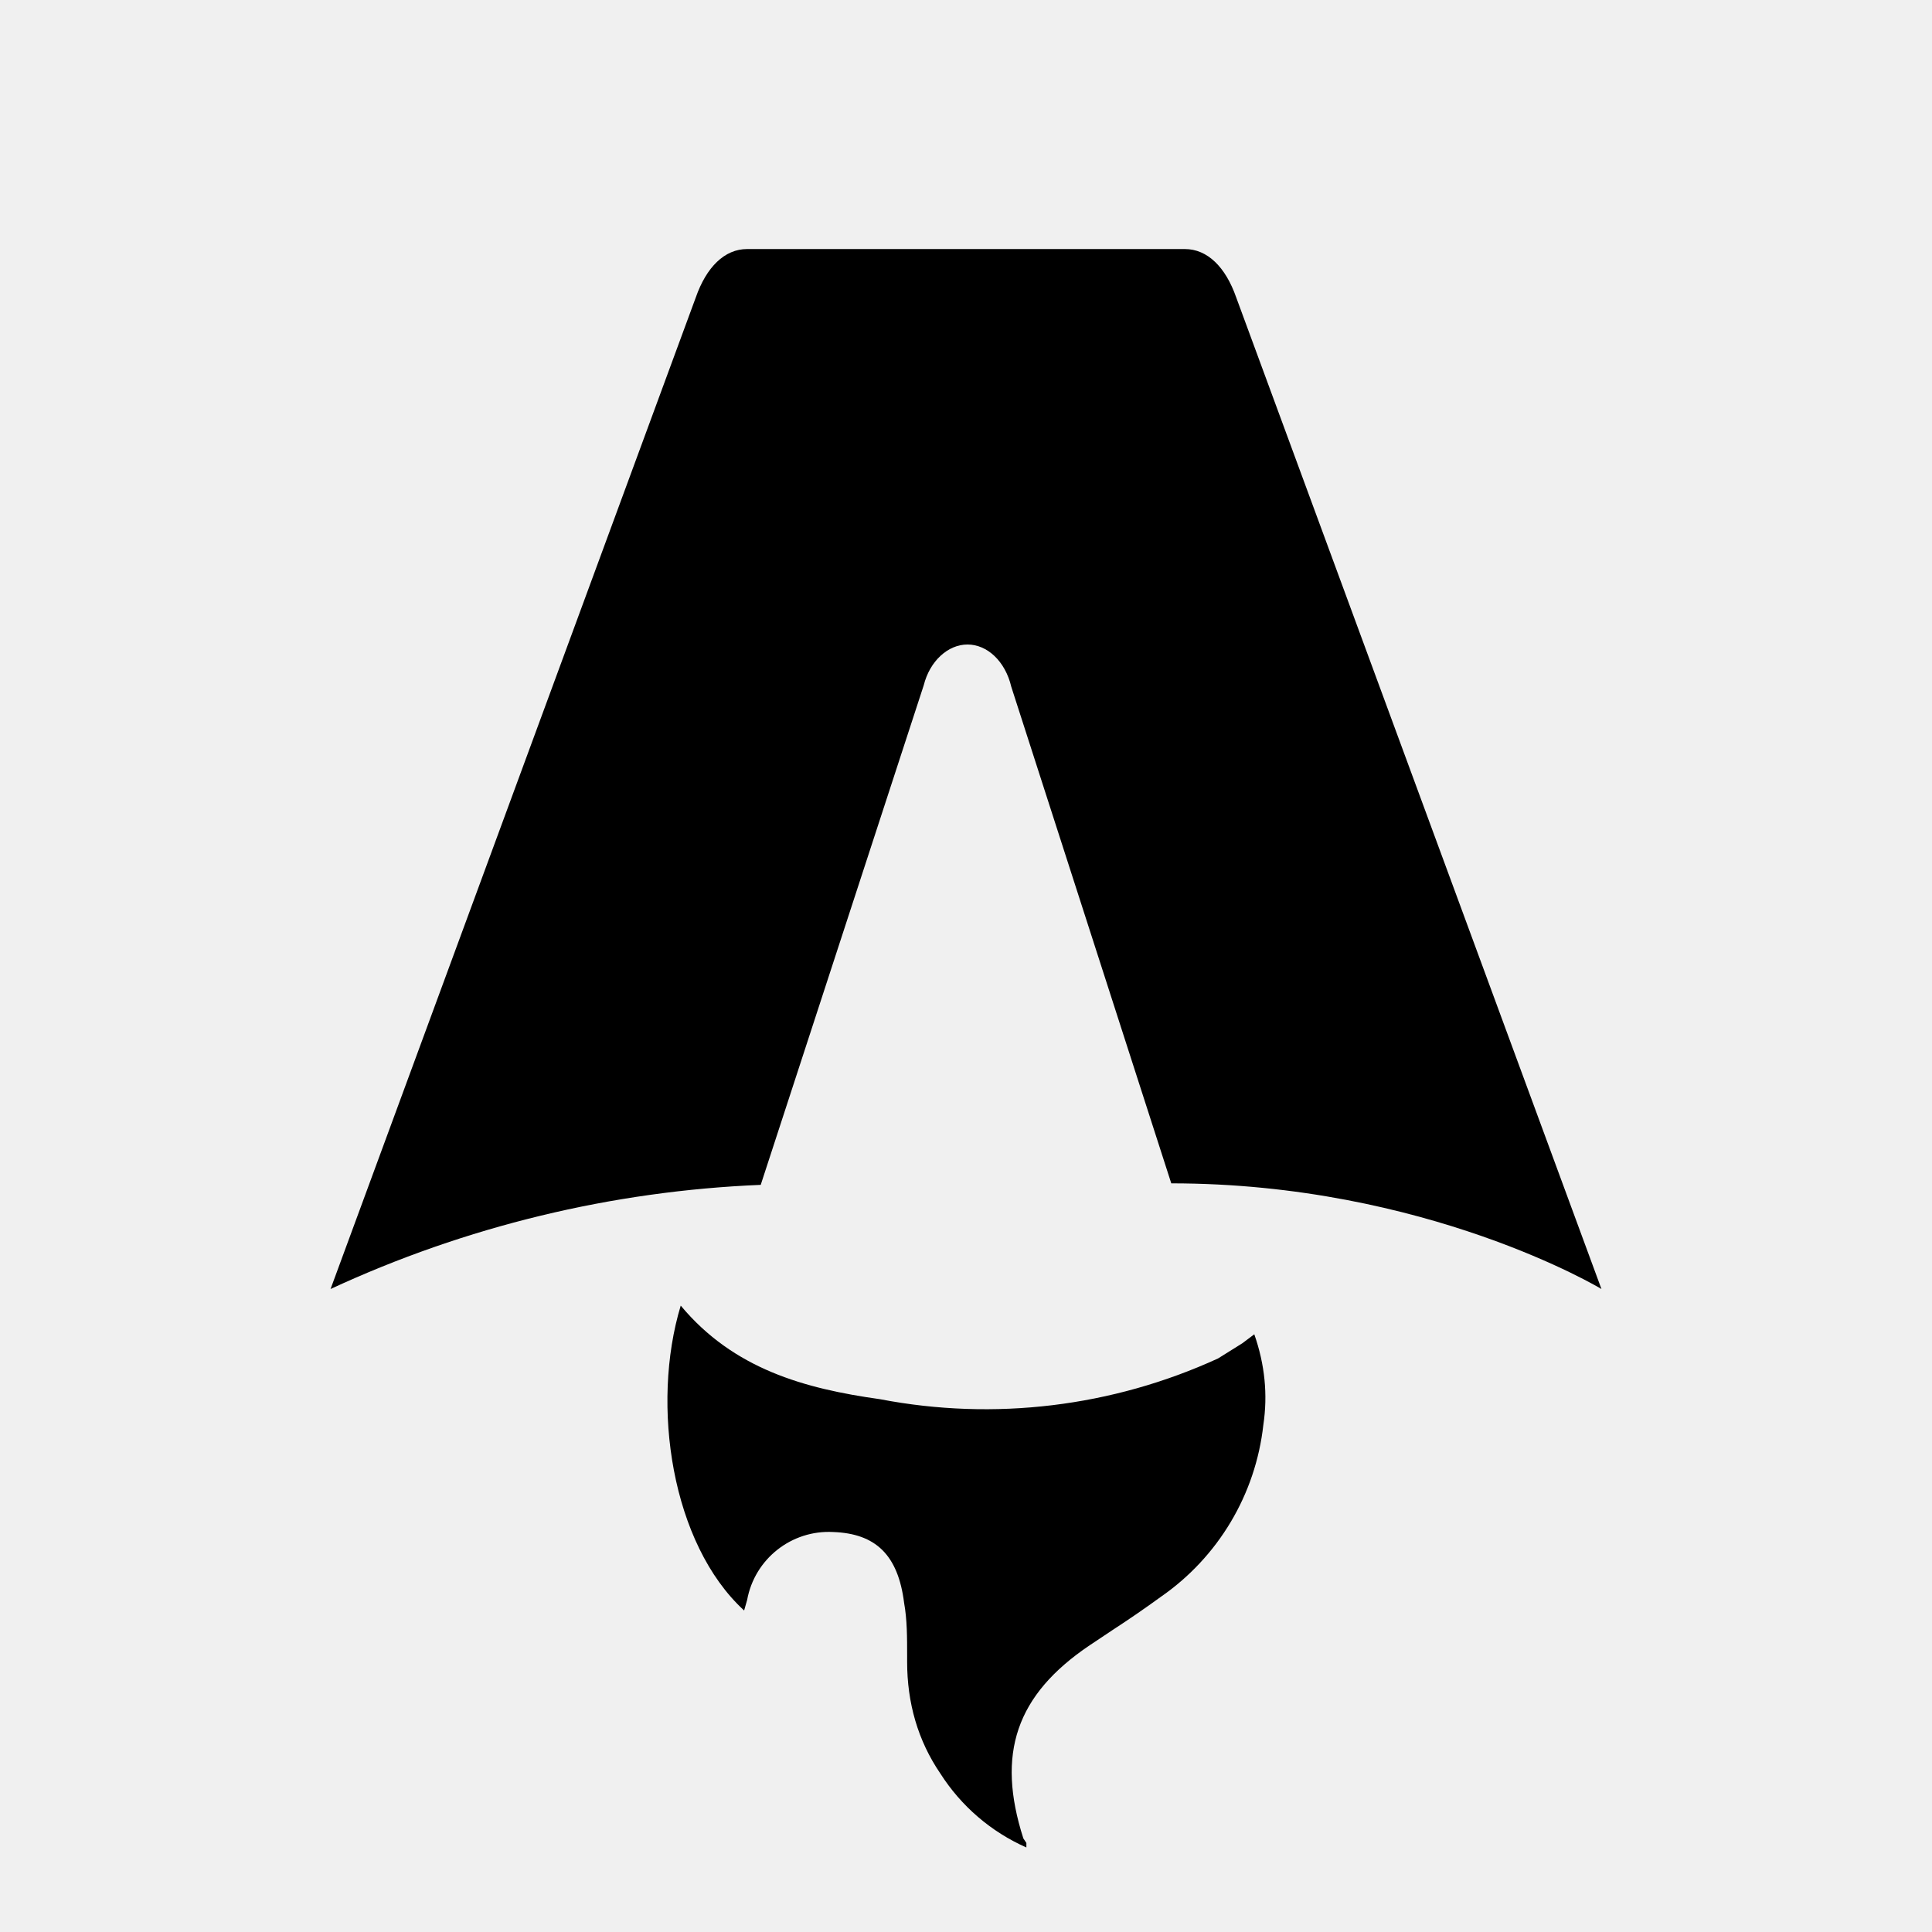
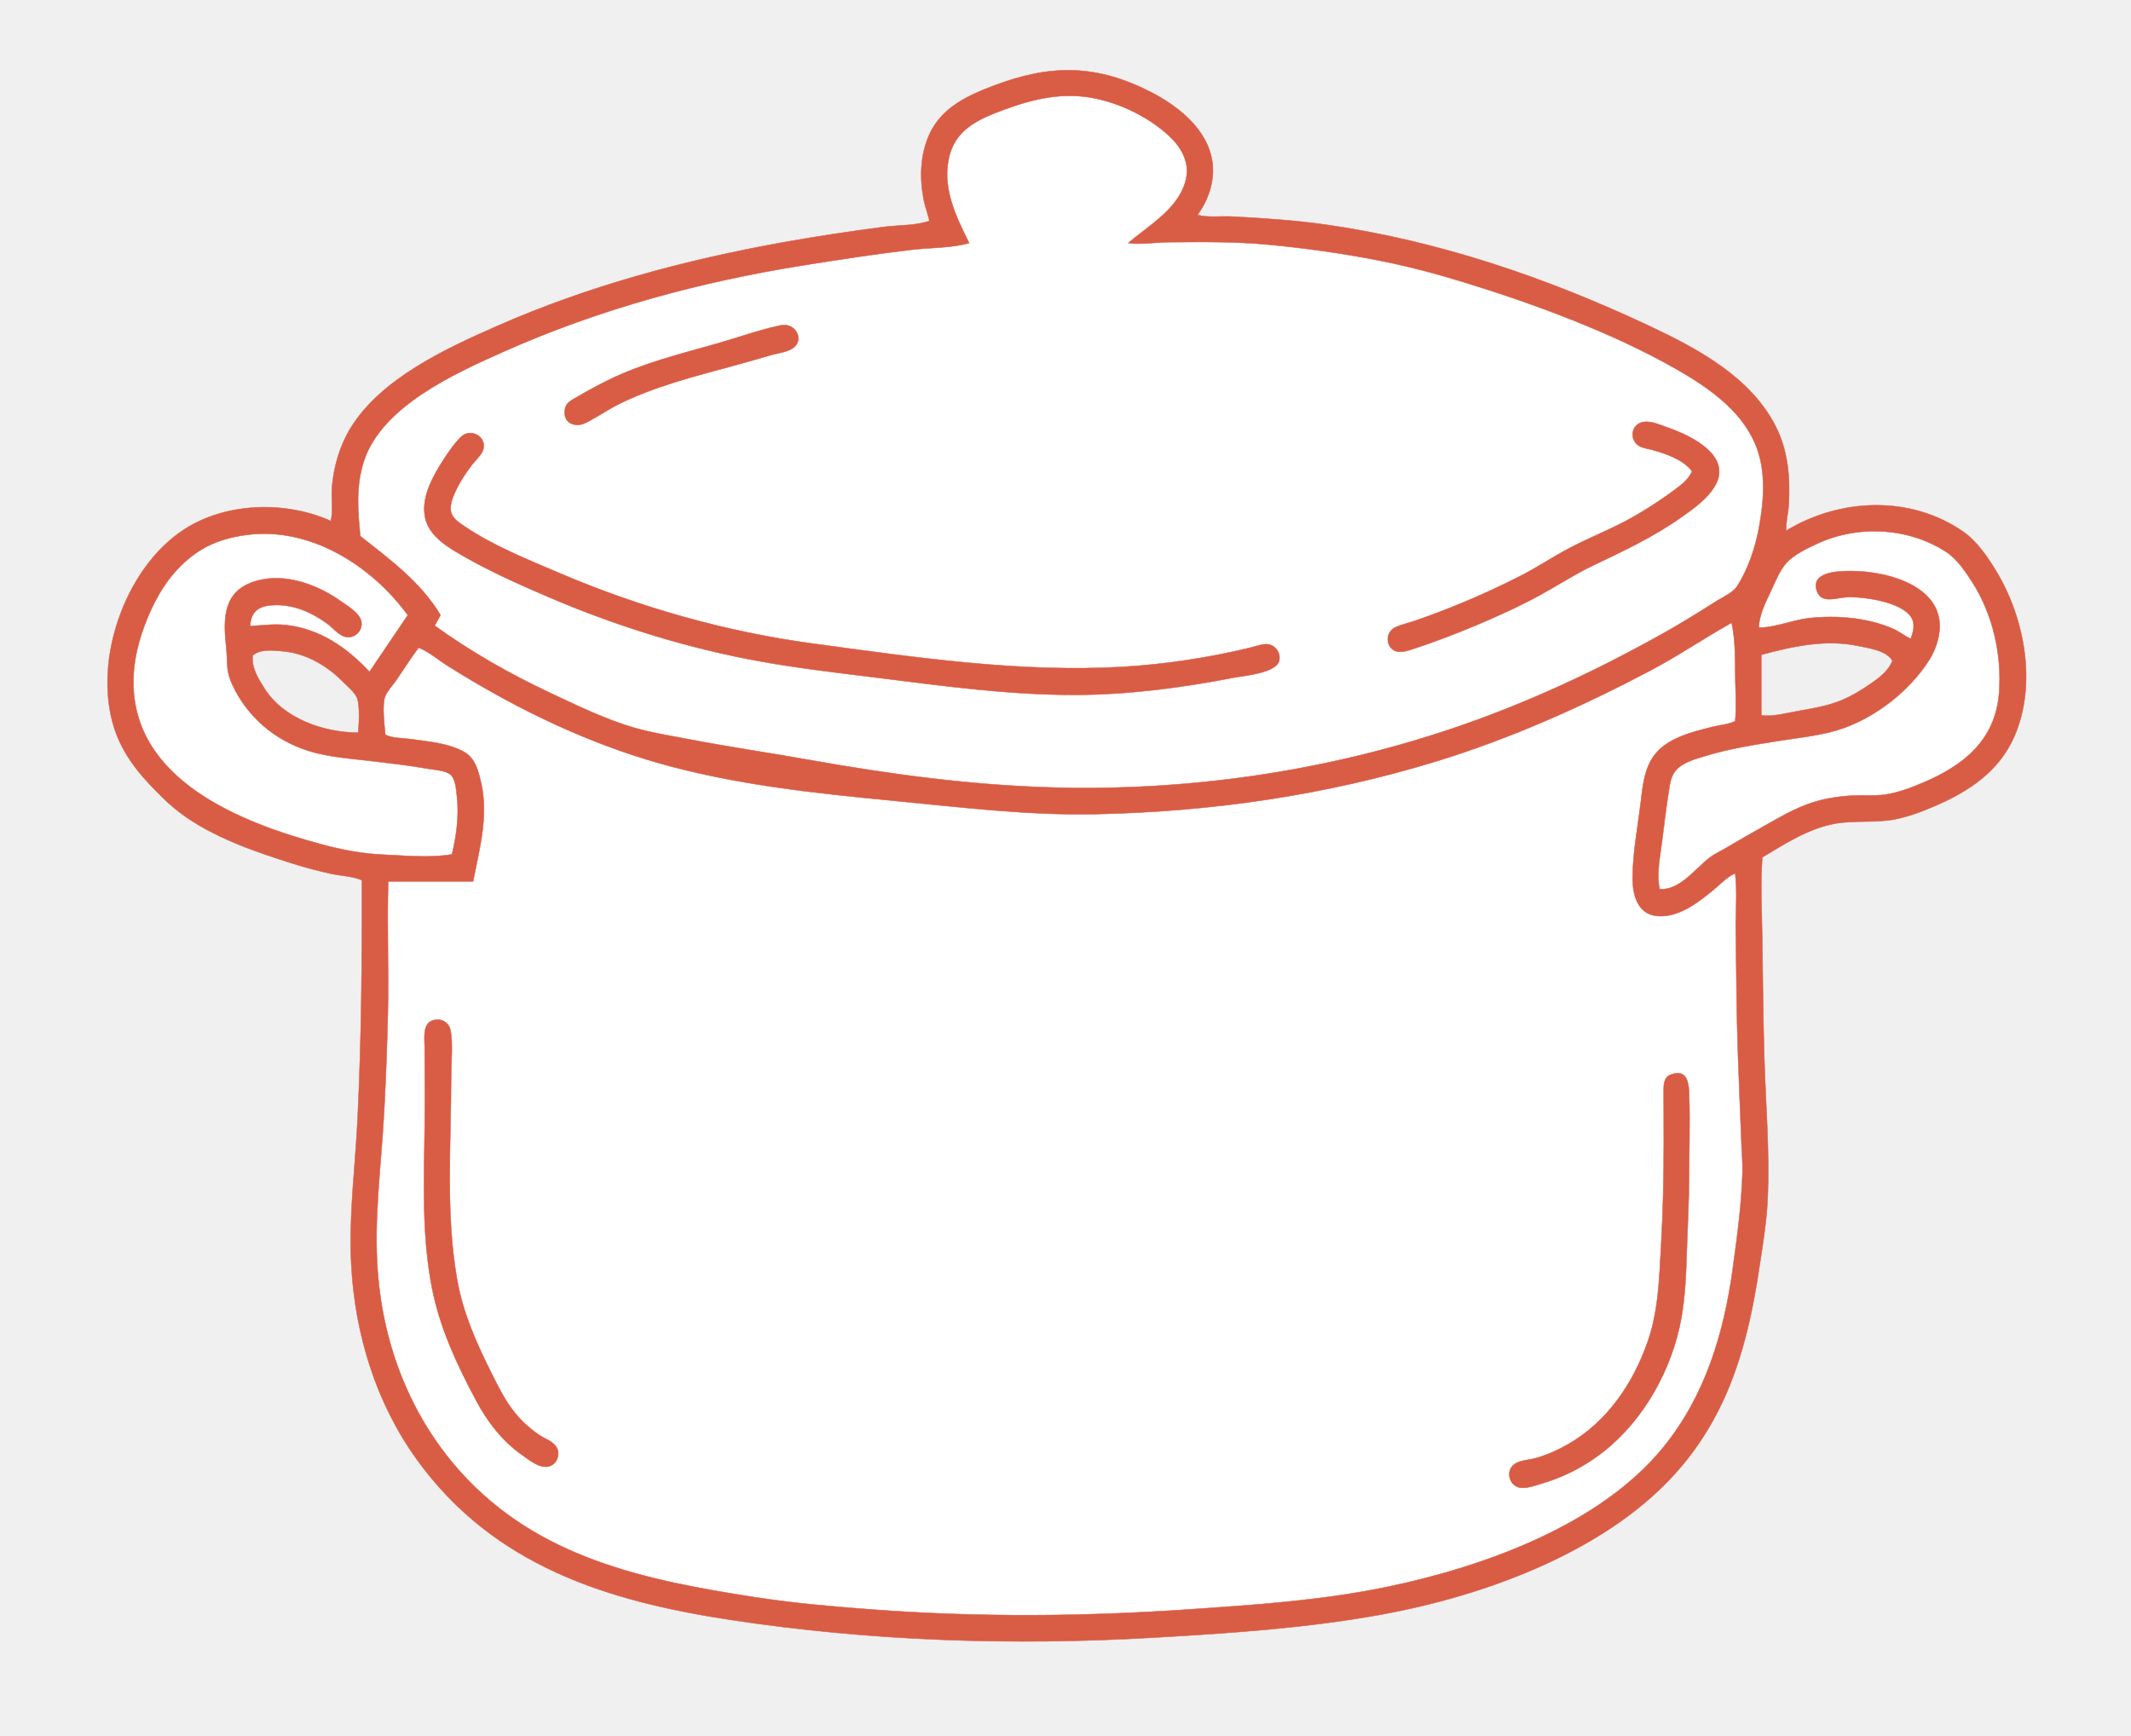
- <svg xmlns="http://www.w3.org/2000/svg" fill="none" viewBox="0 0 128 128">
-   <path d="M50.4 78.5a75.1 75.1 0 0 0-28.5 6.9l24.2-65.7c.7-2 1.9-3.2 3.4-3.2h29c1.5 0 2.7 1.2 3.4 3.2l24.2 65.7s-11.6-7-28.5-7L67 45.5c-.4-1.7-1.6-2.8-2.9-2.8-1.3 0-2.5 1.1-2.9 2.7L50.4 78.5Zm-1.1 28.2Zm-4.2-20.2c-2 6.6-.6 15.8 4.2 20.2a17.5 17.5 0 0 1 .2-.7 5.5 5.5 0 0 1 5.7-4.5c2.8.1 4.3 1.5 4.7 4.7.2 1.1.2 2.3.2 3.5v.4c0 2.7.7 5.2 2.2 7.4a13 13 0 0 0 5.7 4.9v-.3l-.2-.3c-1.8-5.6-.5-9.5 4.4-12.8l1.5-1a73 73 0 0 0 3.2-2.2 16 16 0 0 0 6.8-11.4c.3-2 .1-4-.6-6l-.8.6-1.6 1a37 37 0 0 1-22.4 2.7c-5-.7-9.7-2-13.2-6.2Z" />
-   <style>
-         path { fill: #000; }
-         @media (prefers-color-scheme: dark) {
-             path { fill: #FFF; }
-         }
-     </style>
+ <svg xmlns="http://www.w3.org/2000/svg" viewBox="0 0 1214 989" width="1214" height="989">
+   <path d="M642.75 138.5C650.12 139.46 658.02 138.06 665.5 138C684.43 137.84 703.51 137.59 722.37 139.37C743.55 141.38 764.39 144.28 785.25 148.36C801.85 151.61 818.39 155.99 834.54 160.98C874.48 173.3 918.75 189.62 955.11 210.4C972.77 220.49 991.49 233.32 999.82 252.7C1006.28 267.75 1004.96 284.84 1002.1 300.53C1000.05 311.81 995.89 324.37 989.56 334.11C987.21 337.73 981.55 340.18 977.95 342.46C968.32 348.55 958.64 354.61 948.7 360.2C909.63 382.18 869.25 401.02 826.75 415.31C754.27 439.68 677.01 450.78 600.5 448.74C553.7 447.49 507.41 441.26 461.48 433.08C438.47 428.98 415.36 425.64 392.42 421.23C382.17 419.26 371.74 417.65 361.68 414.77C345.38 410.1 329.59 402.39 314.27 395.22C291.16 384.4 268.32 371.47 247.63 356.5C248.74 354.5 249.84 352.5 250.95 350.5C239.85 331.78 221.97 318.66 205.26 305.5C203.8 290.99 202.67 276.88 207.29 262.75C217.55 231.33 259.55 212.54 287.55 200.09C341.66 176.03 399.2 160.5 457.55 151.2C478.15 147.92 498.81 144.7 519.55 142.28C530.17 141.05 541.85 141.39 552.13 138.5C544.27 122.78 535.98 105.71 541.17 87.65C544.75 75.22 554.93 69.18 566.24 64.69C582.67 58.17 599.54 53.01 617.5 55.05C634.56 56.98 653.46 65.71 666.05 77.46C672.68 83.66 677.66 91.96 675.79 101.38C672.37 118.53 654.88 128 642.75 138.5ZM444.8 185.37C432.53 187.95 420.39 192.38 408.34 195.8C387.51 201.73 366.48 206.84 346.9 216.42C340.93 219.35 335.07 222.48 329.35 225.87C327.08 227.22 323.86 228.61 322.56 231.06C321.43 233.2 321.37 235.99 322.29 238.23C323.76 241.78 328.03 242.62 331.39 241.8C334.99 240.92 346.88 233.1 351.34 230.85C372.48 220.2 395.88 214.38 418.62 208.2C425.65 206.29 432.61 204.21 439.63 202.22C443.29 201.19 447.92 200.68 451.21 198.68C458.81 194.04 453.25 183.58 444.8 185.37ZM963.94 268.5C962.09 273.23 957.27 276.71 953.23 279.69C946.02 285.02 938.56 289.85 930.78 294.32C919.1 301.04 906.52 305.83 894.59 312.05C884.82 317.15 875.66 323.36 865.84 328.35C854.64 334.05 843.21 339.3 831.58 344.08C823.25 347.51 814.78 350.74 806.25 353.67C802.54 354.95 798.48 355.8 794.92 357.45C790.96 359.27 789.45 364.13 791.56 367.92C794.55 373.28 800.76 371.23 805.28 369.71C816.82 365.85 828.26 361.61 839.48 356.9C852.37 351.48 865.18 345.72 877.46 339.01C887.59 333.47 897.23 327.1 907.67 322.14C925.19 313.82 942.18 305.83 958.07 294.56C964.87 289.74 972.3 284.49 976.75 277.27C987.44 259.87 963.35 248.25 950.64 243.84C945.52 242.07 937.44 238 932.61 242.06C928.83 245.23 929.48 251.42 933.59 253.99C935.79 255.37 938.77 255.63 941.25 256.32C949.03 258.5 958.91 261.83 963.94 268.5ZM264.81 247.4C260.76 249.07 252.31 262.26 249.9 266.36C244.98 274.73 240.3 284.45 242.1 294.46C243.78 303.85 252.33 309.99 259.97 314.54C276.8 324.58 295.09 332.74 313.08 340.44C351.7 356.96 392.21 369.47 433.52 376.92C455.42 380.87 477.42 383.36 499.49 386.12C537.28 390.84 575.26 396.11 613.5 395.93C643.39 395.79 673.33 391.84 702.55 386.18C708.73 384.99 727.26 383.53 728.75 376.35C729.7 371.77 726.3 367.13 721.5 367.07C718.4 367.04 714.66 368.5 711.62 369.22C688.53 374.75 664.23 378.47 640.5 379.91C581.57 383.5 521.82 374.63 463.54 366.78C413.54 360.05 364.59 346.18 318.21 326.34C300.24 318.66 280.89 310.9 264.63 299.91C262.33 298.35 259.73 296.66 258.13 294.33C255.43 290.43 257.12 285.32 258.84 281.37C261.37 275.57 264.82 270.19 268.63 265.15C270.55 262.6 273.43 260.18 274.82 257.29C277.96 250.77 271.15 244.78 264.81 247.4ZM945.5 506.66C943.58 497.97 945.73 488.21 946.81 479.5C947.99 470.05 949.14 460.67 950.61 451.26C951.27 447.05 951.71 442.5 954.57 439.09C958.58 434.32 965.68 432.54 971.36 430.79C985.4 426.48 1000.03 424.27 1014.5 421.97C1026.39 420.08 1038.97 418.94 1050.37 414.84C1069.54 407.92 1087.81 393.49 1098.87 376.34C1101.23 372.7 1102.93 368.69 1104 364.5C1111.42 335.29 1076.87 325.36 1054.5 325.38C1047.5 325.39 1030.72 325.66 1035.25 337.28C1037.86 343.98 1046.41 340.64 1051.51 340.31C1060.98 339.7 1083.27 342.82 1088.81 351.7C1091.23 355.59 1089.98 360.1 1088.5 364.03C1085.02 362.32 1081.94 359.81 1078.29 358.23C1063.58 351.85 1046.3 350.54 1030.51 352.21C1022.09 353.1 1009.45 358.13 1001.95 357.5C1002.22 350.36 1005.64 343.59 1008.67 337.2C1011.18 331.9 1013.87 324.75 1017.95 320.48C1022.43 315.79 1029.46 312.44 1035.26 309.76C1058.4 299.04 1087.29 300.41 1108.89 314.59C1115.02 318.62 1119.75 325.76 1123.65 331.83C1135.32 350.04 1140.45 373.04 1138.88 394.5C1136.91 421.64 1118.74 436.12 1095.51 445.99C1088.69 448.88 1081.68 451.53 1074.34 452.71C1068.53 453.65 1062.37 453.01 1056.5 453.26C1049.84 453.55 1043 454.42 1036.55 456.09C1026.12 458.8 1016.96 463.89 1007.67 469.17C999.38 473.87 991.07 478.55 982.88 483.4C979.99 485.11 976.75 486.55 974.08 488.58C965.82 494.87 957 507.44 945.5 506.66ZM232.33 350.5C225.05 361.26 217.78 372.02 210.5 382.78C197.34 368.77 182.1 358.19 162.5 356.12C155.67 355.4 149.22 356.48 142.5 356.72C142.89 347.26 148.83 344.76 157.5 344.75C168.2 344.73 177.7 349.08 186.29 355.23C189.2 357.32 191.99 360.82 195.22 362.32C200.66 364.84 206.63 360.41 205.9 354.54C205.25 349.42 197.88 345.21 194.04 342.48C179.87 332.4 159.75 325.35 142.67 332.16C126.15 338.76 127.45 354.95 128.94 369.51C129.82 377.99 128.54 381.88 132.39 390.17C140.88 408.42 156.47 421.75 175.66 427.8C187.83 431.64 200.93 432.27 213.52 433.85C223.54 435.11 233.56 436.15 243.5 437.98C247.26 438.67 254.02 438.85 256.94 441.62C259.51 444.07 259.91 450.2 260.29 453.49C261.6 464.68 260.08 475.95 257.5 486.8C244.76 488.99 231.35 487.54 218.5 487C206.65 486.51 194.81 484.24 183.4 481.17C137.54 468.85 75.21 444.64 76 387.5C76.17 375.68 79.18 364.07 83.6 353.16C87.59 343.29 92.86 333.49 100.03 325.55C104.52 320.57 109.56 316.23 115.32 312.82C123.06 308.25 131.66 305.95 140.49 304.77C176.55 299.97 211.56 322.11 232.33 350.5ZM986.5 354.83C988.84 366.1 988.38 375.98 988.61 387.5C988.76 395.24 989.29 403.25 988.5 410.94C984.65 412.79 979.81 413.1 975.58 414.17C964.26 417.03 950.15 420.32 942.61 430.12C936.66 437.86 935.8 448.1 934.67 457.45C932.95 471.72 930.09 486.07 930.09 500.5C930.09 509.61 932.71 520.57 943.51 521.86C955.82 523.33 967.43 514.27 976.32 506.87C980.45 503.44 983.57 499.92 988.5 497.56C989.77 508.01 988.73 518.96 988.86 529.5C989.16 553.51 989.27 577.51 990.12 601.5C990.73 618.48 991.46 635.5 992.13 652.5C992.34 657.81 992.84 663.19 992.67 668.5C992.07 686.79 989.65 704.47 987.19 722.53C982.13 759.66 971.47 795.36 947.4 824.87C911.22 869.21 844.68 892.87 790.55 904.15C753.02 911.98 714.72 914.49 676.5 917.09C616.2 921.19 556.79 921.61 496.5 917.08C474.42 915.41 452.35 913.53 430.48 910.15C367.73 900.46 306.4 887.92 262.08 838.39C234.01 807.03 218.57 767.24 215.24 725.5C212.76 694.47 217.29 663.43 218.88 632.5C219.84 613.86 220.57 595.14 220.97 576.5C221.49 551.75 220.42 526.95 221.16 502.21C237.27 502.21 253.39 502.21 269.5 502.21C273.11 483.92 278.33 465.14 274.16 446.45C272.72 439.99 270.94 432.36 264.79 428.69C256.01 423.45 243.41 422.48 233.49 421.09C228.88 420.44 223.59 420.77 219.5 418.59C218.94 413.05 217.77 402.86 219.13 397.62C219.98 394.33 223.55 390.73 225.47 387.95C229.83 381.66 233.88 375.1 238.5 369.01C244.38 371.39 249.68 376.01 255.09 379.41C264.15 385.1 273.36 390.58 282.72 395.77C313.84 413.06 347.38 427.48 381.81 436.61C423.06 447.54 465.1 452.01 507.5 456.1C545.99 459.8 584.7 464.66 623.5 463.9C689.58 462.6 755.13 453.19 818.33 433.78C860.49 420.83 900.78 402.82 939.78 382.3C955.8 373.88 970.74 363.64 986.5 354.83ZM246.77 581.35C240.52 583.22 241.91 591.65 241.93 596.5C241.99 612.16 242.14 627.84 241.92 643.5C241.51 673.86 240.26 704.47 246.22 734.41C250.73 757.1 260.5 777.88 271.34 798.18C277.8 810.29 286.15 821.09 297.45 829.05C301.41 831.84 307.09 836.58 312.23 835.63C317.46 834.66 319.71 828.06 316.57 823.93C314.35 821.01 309.95 819.58 306.96 817.52C301.13 813.51 295.85 808.55 291.65 802.84C287.17 796.75 283.72 789.9 280.35 783.17C271.52 765.57 263.63 747.97 260.28 728.42C253.77 690.49 257 651.82 257 613.5C257 605.83 258.16 594.02 256.58 586.82C255.59 582.33 251.11 580.04 246.77 581.35ZM951.78 612.33C947.52 613.9 947.77 618.86 947.77 622.5C947.77 631.83 947.85 641.17 947.84 650.5C947.83 670.14 947.46 689.9 946.31 709.51C945.22 728.21 944.93 746.4 938.74 764.29C930.49 788.15 915.63 810.15 893.37 822.91C887.71 826.16 881.63 828.89 875.35 830.74C871.49 831.88 866.09 831.93 862.76 834.28C857.85 837.75 859.45 845.76 865.08 847.44C869.09 848.63 874.67 846.38 878.58 845.23C891.37 841.47 903.12 835.33 913.6 827.06C936.58 808.93 952.56 780.08 957.76 751.39C960.26 737.59 960.59 723.5 961.06 709.5C961.47 697.16 962.15 684.88 962.2 672.5C962.27 656.49 962.79 640.51 962.31 624.5C962.11 617.94 961.73 608.67 951.78 612.33Z" fill="#ffffff" fill-rule="evenodd" stroke="#ffffff" stroke-width="0.25" stroke-linejoin="round" />
+   <path d="M682.16 122.5C688.43 124.12 695.81 123.04 702.36 123.4C720.14 124.37 737.88 125.52 755.5 128.04C819.42 137.17 881.34 158.29 939.72 185.78C967.03 198.64 997.35 214.83 1011.57 242.91C1018.64 256.87 1019.9 272.04 1019.01 287.5C1018.72 292.5 1017.36 297.44 1017.5 302.43C1048.06 283.85 1088.27 282.01 1118.47 302.99C1126.33 308.45 1132.69 317.87 1137.53 325.97C1153.66 352.95 1160.42 390.44 1147.41 419.89C1138.71 439.57 1121.71 450.86 1102.61 459.11C1095.08 462.36 1087.53 465.28 1079.45 466.84C1068.3 469 1056.81 467.31 1045.63 469.26C1030.49 471.9 1016.94 480.71 1003.98 488.5C1002.78 503.31 1003.65 518.64 1003.9 533.5C1004.26 556.18 1004.38 578.83 1005.04 601.5C1005.84 628.82 1008.24 656.13 1006.97 683.5C1006.34 696.97 1004.07 710.23 1002.05 723.51C995.8 764.68 985.65 802.2 958.44 834.91C918.23 883.25 846.44 909.19 786.51 920.03C743.87 927.74 700.77 930.58 657.5 933.09C576.97 937.77 496.18 935.11 416.5 923.03C345.9 912.34 281.32 892.19 237.64 831.85C214.19 799.45 202.2 760.18 200.12 720.5C198.66 692.66 202.37 665.22 203.72 637.5C205.94 592.18 206.3 546.89 206.16 501.5C200.71 499.21 194.34 499.12 188.56 497.85C181.19 496.24 173.74 494.27 166.54 491.99C144.93 485.16 121.47 477.12 103.07 463.46C96.38 458.49 90.62 452.63 84.93 446.59C77.26 438.44 70.66 429.43 66.54 418.95C51.4 380.44 70.09 324.11 105.07 301.57C129 286.15 162.86 285.31 188.5 296.87C189.9 290.71 188.6 283.86 189.14 277.5C190.13 265.93 193.54 254.06 199.6 244.11C216.85 215.78 253.93 198.65 283.26 185.75C335.31 162.86 389.78 148.3 445.56 138.19C464.78 134.71 484.18 131.83 503.56 129.29C511.86 128.2 521.62 128.68 529.5 125.85C528.66 121.98 527.11 118.19 526.33 114.27C523.83 101.81 524.12 88.55 529.36 76.8C536.29 61.26 551.3 54.41 566.29 48.75C598.45 36.58 624.36 36.59 655.24 52.26C677.35 63.48 698.03 83.2 688.68 110.22C687.17 114.59 684.9 118.79 682.16 122.5ZM642.75 138.5C654.88 128 672.37 118.53 675.79 101.38C677.66 91.96 672.68 83.66 666.05 77.46C653.46 65.71 634.56 56.98 617.5 55.05C599.54 53.01 582.67 58.17 566.24 64.69C554.93 69.18 544.75 75.22 541.17 87.65C535.98 105.71 544.27 122.78 552.13 138.5C541.85 141.39 530.17 141.05 519.55 142.28C498.81 144.7 478.15 147.92 457.55 151.2C399.2 160.5 341.66 176.03 287.55 200.09C259.55 212.54 217.55 231.33 207.29 262.75C202.67 276.88 203.8 290.99 205.26 305.5C221.97 318.66 239.85 331.78 250.95 350.5C249.84 352.5 248.74 354.5 247.63 356.5C268.32 371.47 291.16 384.4 314.27 395.22C329.59 402.39 345.38 410.1 361.68 414.77C371.74 417.65 382.17 419.26 392.42 421.23C415.36 425.64 438.47 428.98 461.48 433.08C507.41 441.26 553.7 447.49 600.5 448.74C677.01 450.78 754.27 439.68 826.75 415.31C869.25 401.02 909.63 382.18 948.7 360.2C958.64 354.61 968.32 348.55 977.95 342.46C981.55 340.18 987.21 337.73 989.56 334.11C995.89 324.37 1000.05 311.81 1002.1 300.53C1004.96 284.84 1006.28 267.75 999.82 252.7C991.49 233.32 972.77 220.49 955.11 210.4C918.75 189.62 874.48 173.3 834.54 160.98C818.39 155.99 801.85 151.61 785.25 148.36C764.39 144.28 743.55 141.38 722.37 139.37C703.51 137.59 684.43 137.84 665.5 138C658.02 138.06 650.12 139.46 642.75 138.5ZM444.8 185.37C453.25 183.58 458.81 194.04 451.21 198.68C447.92 200.68 443.29 201.19 439.63 202.22C432.61 204.21 425.65 206.29 418.62 208.2C395.88 214.38 372.48 220.2 351.34 230.85C346.88 233.1 334.99 240.92 331.39 241.8C328.03 242.62 323.76 241.78 322.29 238.23C321.37 235.99 321.43 233.2 322.56 231.06C323.86 228.61 327.08 227.22 329.35 225.87C335.07 222.48 340.93 219.35 346.9 216.42C366.48 206.84 387.51 201.73 408.34 195.8C420.39 192.38 432.53 187.95 444.8 185.37ZM963.94 268.5C958.91 261.83 949.03 258.5 941.25 256.32C938.77 255.63 935.79 255.37 933.59 253.99C929.48 251.42 928.83 245.23 932.61 242.06C937.44 238 945.52 242.07 950.64 243.84C963.35 248.25 987.44 259.87 976.75 277.27C972.3 284.49 964.87 289.74 958.07 294.56C942.18 305.83 925.19 313.82 907.67 322.14C897.23 327.1 887.59 333.47 877.46 339.01C865.18 345.72 852.37 351.48 839.48 356.9C828.26 361.61 816.82 365.85 805.28 369.71C800.76 371.23 794.55 373.28 791.56 367.92C789.45 364.13 790.96 359.27 794.92 357.45C798.48 355.8 802.54 354.95 806.25 353.67C814.78 350.74 823.25 347.51 831.58 344.08C843.21 339.3 854.64 334.05 865.84 328.35C875.66 323.36 884.82 317.15 894.59 312.05C906.52 305.83 919.1 301.04 930.78 294.32C938.56 289.85 946.02 285.02 953.23 279.69C957.27 276.71 962.09 273.23 963.94 268.5ZM264.81 247.4C271.15 244.78 277.96 250.77 274.82 257.29C273.43 260.18 270.55 262.6 268.63 265.15C264.82 270.19 261.37 275.57 258.84 281.37C257.12 285.32 255.43 290.43 258.13 294.33C259.73 296.66 262.33 298.35 264.63 299.91C280.89 310.9 300.24 318.66 318.21 326.34C364.59 346.18 413.54 360.05 463.54 366.78C521.82 374.63 581.57 383.5 640.5 379.91C664.23 378.47 688.53 374.75 711.62 369.22C714.66 368.5 718.4 367.04 721.5 367.07C726.3 367.13 729.7 371.77 728.75 376.35C727.26 383.53 708.73 384.99 702.55 386.18C673.33 391.84 643.39 395.79 613.5 395.93C575.26 396.11 537.28 390.84 499.49 386.12C477.42 383.36 455.42 380.87 433.52 376.92C392.21 369.47 351.7 356.96 313.08 340.44C295.09 332.74 276.8 324.58 259.97 314.54C252.33 309.99 243.78 303.85 242.1 294.46C240.3 284.45 244.98 274.73 249.9 266.36C252.31 262.26 260.76 249.07 264.81 247.4ZM945.5 506.66C957 507.44 965.82 494.87 974.08 488.58C976.75 486.55 979.99 485.11 982.88 483.4C991.07 478.55 999.38 473.87 1007.67 469.17C1016.96 463.89 1026.12 458.8 1036.55 456.09C1043 454.42 1049.84 453.55 1056.5 453.26C1062.37 453.01 1068.53 453.65 1074.34 452.71C1081.68 451.53 1088.69 448.88 1095.51 445.99C1118.74 436.12 1136.91 421.64 1138.88 394.5C1140.45 373.04 1135.32 350.04 1123.65 331.83C1119.75 325.76 1115.02 318.62 1108.89 314.59C1087.29 300.41 1058.4 299.04 1035.26 309.76C1029.46 312.44 1022.43 315.79 1017.95 320.48C1013.87 324.75 1011.18 331.9 1008.67 337.2C1005.64 343.59 1002.22 350.36 1001.95 357.5C1009.45 358.13 1022.09 353.1 1030.51 352.21C1046.3 350.54 1063.58 351.85 1078.29 358.23C1081.94 359.81 1085.02 362.32 1088.5 364.03C1089.98 360.1 1091.23 355.59 1088.81 351.7C1083.27 342.82 1060.98 339.7 1051.51 340.31C1046.41 340.64 1037.86 343.98 1035.25 337.28C1030.72 325.66 1047.5 325.39 1054.5 325.38C1076.87 325.36 1111.42 335.29 1104 364.5C1102.93 368.69 1101.23 372.7 1098.87 376.34C1087.81 393.49 1069.54 407.92 1050.37 414.84C1038.97 418.94 1026.39 420.08 1014.5 421.97C1000.03 424.27 985.4 426.48 971.36 430.79C965.68 432.54 958.58 434.32 954.57 439.09C951.71 442.5 951.27 447.05 950.61 451.26C949.14 460.67 947.99 470.05 946.81 479.5C945.73 488.21 943.58 497.97 945.5 506.66ZM232.33 350.5C211.56 322.11 176.55 299.97 140.49 304.77C131.66 305.95 123.06 308.25 115.32 312.82C109.56 316.23 104.52 320.57 100.03 325.55C92.86 333.49 87.59 343.29 83.6 353.16C79.18 364.07 76.17 375.68 76 387.5C75.21 444.64 137.54 468.85 183.4 481.17C194.81 484.24 206.65 486.51 218.5 487C231.35 487.54 244.76 488.99 257.5 486.8C260.08 475.95 261.6 464.68 260.29 453.49C259.91 450.2 259.51 444.07 256.94 441.62C254.02 438.85 247.26 438.67 243.5 437.98C233.56 436.15 223.54 435.11 213.52 433.85C200.93 432.27 187.83 431.64 175.66 427.8C156.47 421.75 140.88 408.42 132.39 390.17C128.54 381.88 129.82 377.99 128.94 369.51C127.45 354.95 126.15 338.76 142.67 332.16C159.75 325.35 179.87 332.4 194.04 342.48C197.88 345.21 205.25 349.42 205.9 354.54C206.63 360.41 200.66 364.84 195.22 362.32C191.99 360.82 189.2 357.32 186.29 355.23C177.7 349.08 168.2 344.73 157.5 344.75C148.83 344.76 142.89 347.26 142.5 356.72C149.22 356.48 155.67 355.4 162.5 356.12C182.1 358.19 197.34 368.77 210.5 382.78C217.78 372.02 225.05 361.26 232.33 350.5ZM986.5 354.83C970.74 363.64 955.8 373.88 939.78 382.3C900.78 402.82 860.49 420.83 818.33 433.78C755.13 453.19 689.58 462.6 623.5 463.9C584.7 464.66 545.99 459.8 507.5 456.1C465.1 452.01 423.06 447.54 381.81 436.61C347.38 427.48 313.84 413.06 282.72 395.77C273.36 390.58 264.15 385.1 255.09 379.41C249.68 376.01 244.38 371.39 238.5 369.01C233.88 375.1 229.83 381.66 225.47 387.95C223.55 390.73 219.98 394.33 219.13 397.62C217.77 402.86 218.94 413.05 219.5 418.59C223.59 420.77 228.88 420.44 233.49 421.09C243.41 422.48 256.01 423.45 264.79 428.69C270.94 432.36 272.72 439.99 274.16 446.45C278.33 465.14 273.11 483.92 269.5 502.21C253.39 502.21 237.27 502.21 221.16 502.21C220.42 526.95 221.49 551.75 220.97 576.5C220.57 595.14 219.84 613.86 218.88 632.5C217.29 663.43 212.76 694.47 215.24 725.5C218.57 767.24 234.01 807.03 262.08 838.39C306.4 887.92 367.73 900.46 430.48 910.15C452.35 913.53 474.42 915.41 496.5 917.08C556.79 921.61 616.2 921.19 676.5 917.09C714.72 914.49 753.02 911.98 790.55 904.15C844.68 892.87 911.22 869.21 947.4 824.87C971.47 795.36 982.13 759.66 987.19 722.53C989.65 704.47 992.07 686.79 992.67 668.5C992.84 663.19 992.34 657.81 992.13 652.5C991.46 635.5 990.73 618.48 990.12 601.5C989.27 577.51 989.16 553.51 988.86 529.5C988.73 518.96 989.77 508.01 988.5 497.56C983.57 499.92 980.45 503.44 976.32 506.87C967.43 514.27 955.82 523.33 943.51 521.86C932.71 520.57 930.09 509.61 930.09 500.5C930.09 486.07 932.95 471.72 934.67 457.45C935.8 448.1 936.66 437.86 942.61 430.12C950.15 420.32 964.26 417.03 975.58 414.17C979.81 413.1 984.65 412.79 988.5 410.94C989.29 403.25 988.76 395.24 988.61 387.5C988.38 375.98 988.84 366.1 986.5 354.83ZM1078.09 376.5C1074.6 370.54 1064.78 369.35 1058.5 368.03C1040.12 364.14 1021.2 368.25 1003.37 373.1C1003.37 384.61 1003.37 396.11 1003.37 407.62C1009.95 408.46 1017.1 406.46 1023.66 405.29C1041.14 402.16 1049.07 400.82 1064.16 390.63C1069.54 387.01 1075.69 382.73 1078.09 376.5ZM204.05 417.5C204.56 412.92 205.03 402.14 203.51 397.92C202.33 394.61 198.14 391.26 195.71 388.79C186.26 379.14 174.14 372.06 160.5 371C154.91 370.57 148.47 369.7 143.92 373.5C143.26 380.49 146.88 386.25 150.47 392.01C161.39 409.51 184.34 417.36 204.05 417.5ZM246.77 581.35C251.11 580.04 255.59 582.33 256.58 586.82C258.16 594.02 257 605.83 257 613.5C257 651.82 253.77 690.49 260.28 728.42C263.63 747.97 271.52 765.57 280.35 783.17C283.72 789.9 287.17 796.75 291.65 802.84C295.85 808.55 301.13 813.51 306.96 817.52C309.95 819.58 314.35 821.01 316.57 823.93C319.71 828.06 317.46 834.66 312.23 835.63C307.09 836.58 301.41 831.84 297.45 829.05C286.15 821.09 277.8 810.29 271.34 798.18C260.5 777.88 250.73 757.1 246.22 734.41C240.26 704.47 241.51 673.86 241.92 643.5C242.14 627.84 241.99 612.16 241.93 596.5C241.91 591.65 240.52 583.22 246.77 581.35ZM951.78 612.33C961.73 608.67 962.11 617.94 962.31 624.5C962.79 640.51 962.27 656.49 962.2 672.5C962.15 684.88 961.47 697.16 961.06 709.5C960.59 723.5 960.26 737.59 957.76 751.39C952.56 780.08 936.58 808.93 913.6 827.06C903.12 835.33 891.37 841.47 878.58 845.23C874.67 846.38 869.09 848.63 865.08 847.44C859.45 845.76 857.85 837.75 862.76 834.28C866.09 831.93 871.49 831.88 875.35 830.74C881.63 828.89 887.71 826.16 893.37 822.91C915.63 810.15 930.49 788.15 938.74 764.29C944.93 746.4 945.22 728.21 946.31 709.51C947.46 689.9 947.83 670.14 947.84 650.5C947.85 641.17 947.77 631.83 947.77 622.5C947.77 618.86 947.52 613.9 951.78 612.33Z" fill="#d95c45" fill-rule="evenodd" stroke="#d95c45" stroke-width="0.25" stroke-linejoin="round" />
</svg>
